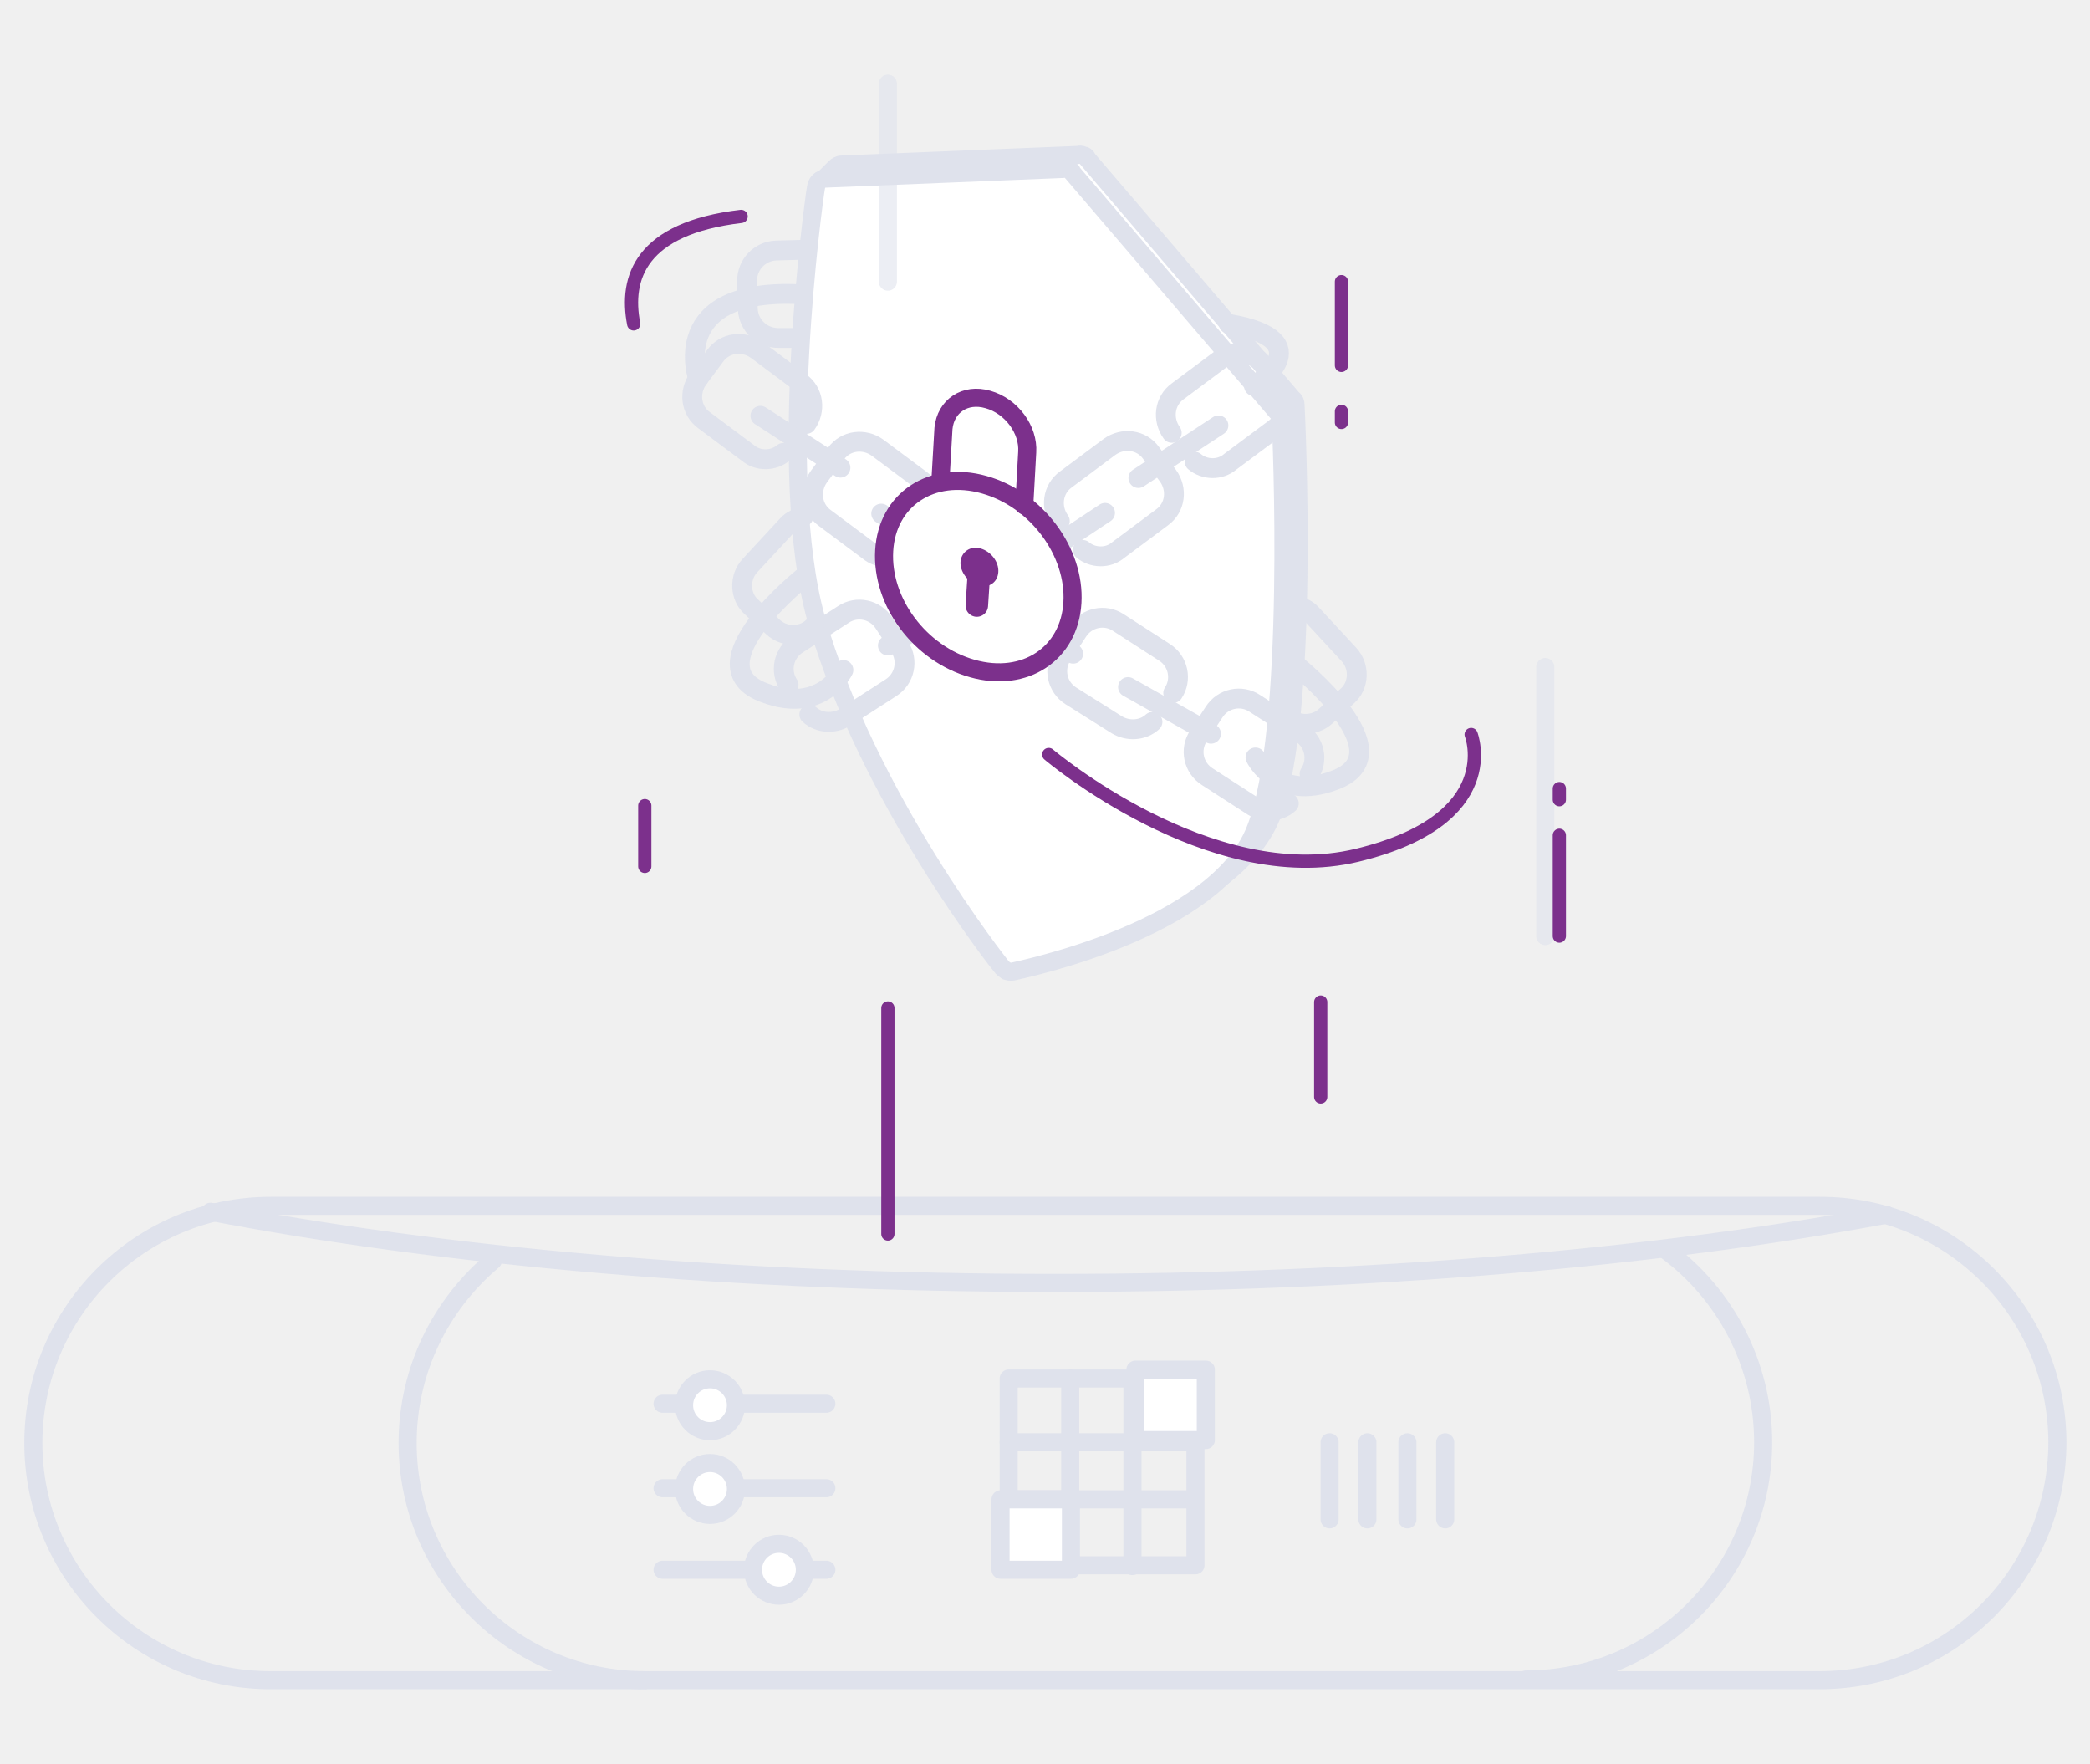
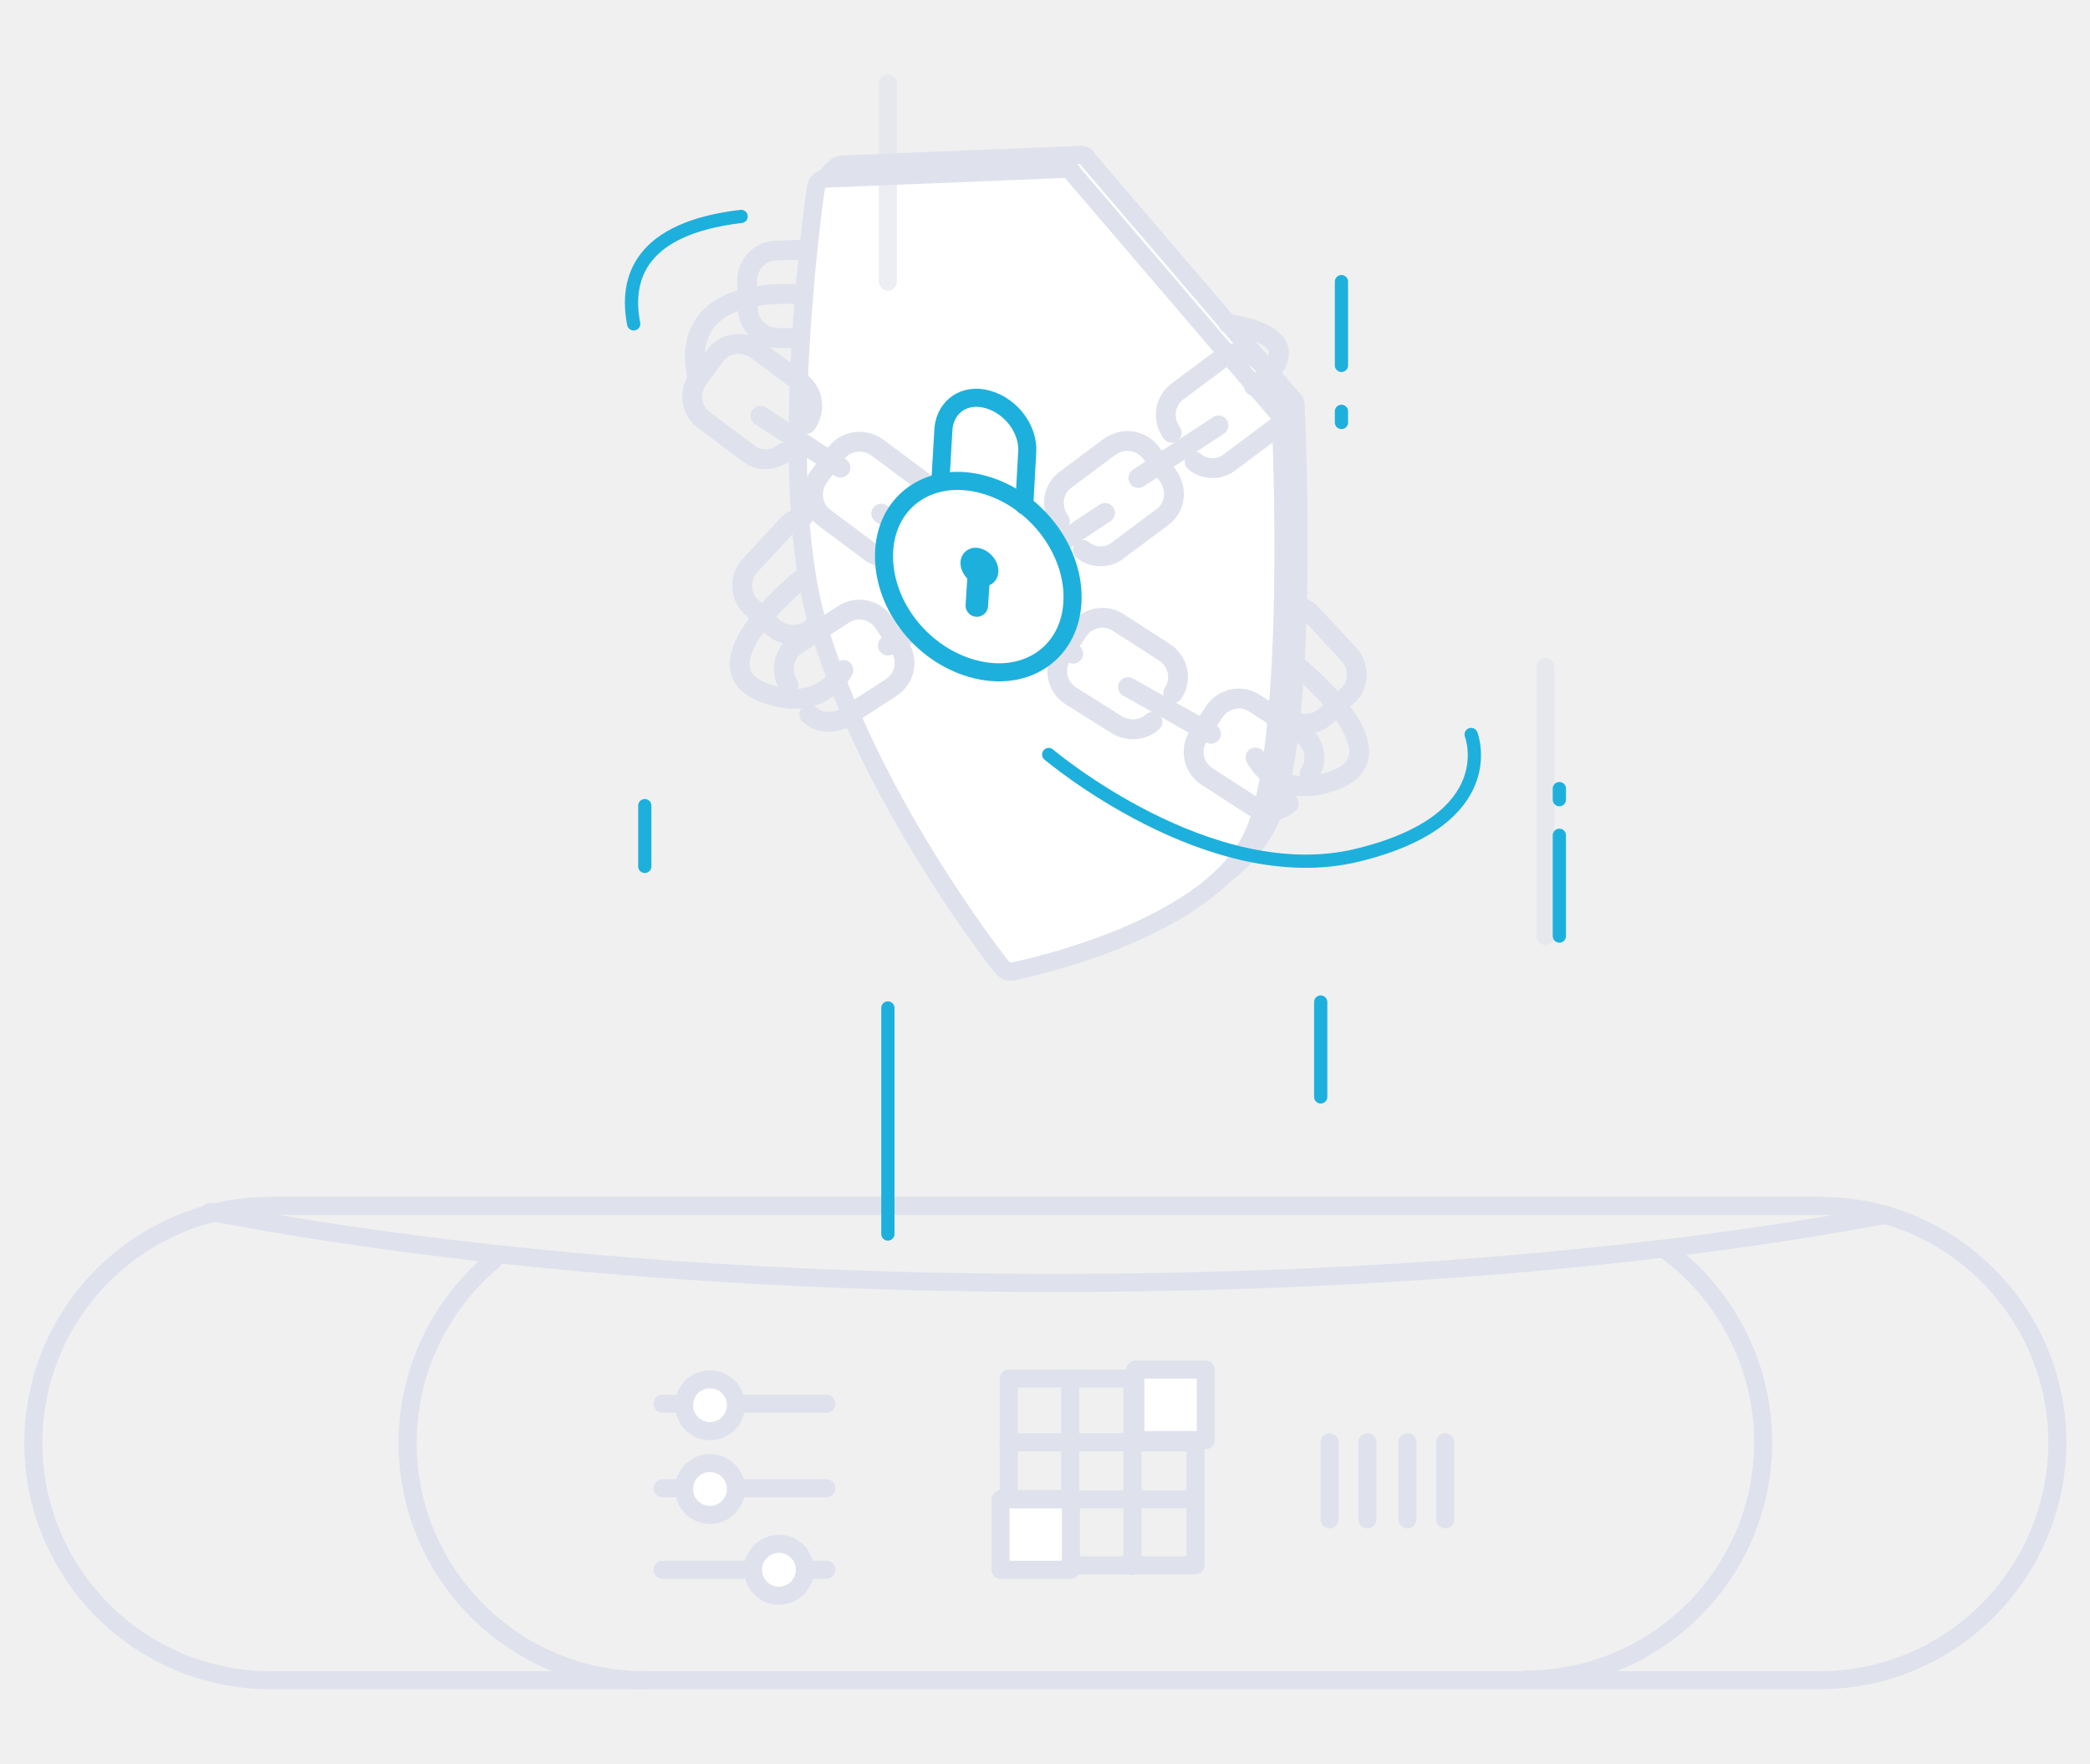
<svg xmlns="http://www.w3.org/2000/svg" version="1.1" id="Calque_1" x="0px" y="0px" width="282px" height="238px" viewBox="0 0 282 238" style="enable-background:new 0 0 282 238;" xml:space="preserve">
  <style type="text/css">
	.st0{fill:none;stroke:#DFE2EC;stroke-width:2.439;stroke-linecap:round;stroke-linejoin:round;stroke-miterlimit:10;}
	.st1{fill:none;stroke:#DFE2EC;stroke-width:2.439;stroke-linecap:round;stroke-linejoin:round;stroke-miterlimit:10;}
	.st2{fill:#FFFFFF;stroke:#DFE2EC;stroke-width:2.439;stroke-linecap:round;stroke-linejoin:round;stroke-miterlimit:10;}
	.st3{fill:#FFFFFF;stroke:#DFE2EC;stroke-width:2.439;stroke-linecap:round;stroke-linejoin:round;stroke-miterlimit:10;}
	.st4{fill:none;stroke:#DFE2EC;stroke-width:2.678;stroke-linecap:round;stroke-linejoin:round;stroke-miterlimit:10;}
- 	.st5{fill:#FFFFFF;stroke:#7C308C;stroke-width:2.439;stroke-linecap:round;stroke-linejoin:round;stroke-miterlimit:10;}
- 	.st6{fill:none;stroke:#7C308C;stroke-width:2.439;stroke-linecap:round;stroke-linejoin:round;stroke-miterlimit:10;}
- 	.st7{fill:#7C308C;}
- 	.st8{fill:none;stroke:#7C308C;stroke-width:3.038;stroke-linecap:round;stroke-linejoin:round;stroke-miterlimit:10;}
- 	.st9{fill:none;stroke:#7C308C;stroke-width:1.785;stroke-linecap:round;stroke-linejoin:round;stroke-miterlimit:10;}
- 	
+ 	.st5{fill:#FFFFFF;stroke:#1EB0DC;stroke-width:2.439;stroke-linecap:round;stroke-linejoin:round;stroke-miterlimit:10;}
+ 	.st6{fill:none;stroke:#1EB0DC;stroke-width:2.439;stroke-linecap:round;stroke-linejoin:round;stroke-miterlimit:10;}
+ 	.st7{fill:#1EB0DC;}
+ 	.st8{fill:none;stroke:#1EB0DC;stroke-width:3.038;stroke-linecap:round;stroke-linejoin:round;stroke-miterlimit:10;}
+ 	.st9{fill:none;stroke:#1EB0DC;stroke-width:1.785;stroke-linecap:round;stroke-linejoin:round;stroke-miterlimit:10;}
+ 
		.st10{opacity:0.6;fill:none;stroke:#DFE2EC;stroke-width:2.439;stroke-linecap:round;stroke-linejoin:round;stroke-miterlimit:10;enable-background:new    ;}
</style>
  <g>
    <g id="Calque_6">
      <path class="st0" d="M245.5,226.7h-209c-17.7,0-32-14.4-32-32l0,0c0-17.7,14.4-32,32-32h209.1c17.7,0,32,14.4,32,32l0,0    C277.5,212.4,263.2,226.7,245.5,226.7z" />
      <path class="st0" d="M224.8,168.7c7.9,5.8,13.1,15.3,13.1,25.9l0,0c0,17.7-14.4,32-32,32" />
      <path class="st0" d="M87,226.7c-17.7,0-32-14.4-32-32l0,0c0-9.9,4.5-18.7,11.5-24.6" />
      <path class="st0" d="M254.5,163.9c-31,5.8-69.9,9.2-112.2,9.2c-43.1,0-82.7-3.6-113.9-9.6" />
      <rect x="136.1" y="186" class="st0" width="25.2" height="25.2" />
      <line class="st0" x1="144.4" y1="186" x2="144.4" y2="211.3" />
      <line class="st0" x1="152.8" y1="186" x2="152.8" y2="211.3" />
      <line class="st1" x1="136.1" y1="194.6" x2="161.2" y2="194.6" />
      <line class="st0" x1="136.1" y1="202.3" x2="161.2" y2="202.3" />
      <rect x="153.2" y="184.8" class="st2" width="9.5" height="9.5" />
      <rect x="135" y="202.3" class="st2" width="9.5" height="9.5" />
      <line class="st1" x1="179.4" y1="194.6" x2="179.4" y2="205" />
      <line class="st1" x1="184.5" y1="194.6" x2="184.5" y2="205" />
      <line class="st1" x1="189.9" y1="194.6" x2="189.9" y2="205" />
      <line class="st1" x1="195" y1="194.6" x2="195" y2="205" />
      <line class="st1" x1="89.4" y1="189.4" x2="111.5" y2="189.4" />
      <circle class="st2" cx="95.8" cy="189.6" r="3.5" />
      <line class="st1" x1="89.4" y1="200.8" x2="111.5" y2="200.8" />
      <circle class="st2" cx="95.8" cy="200.9" r="3.5" />
      <line class="st1" x1="111.5" y1="211.8" x2="89.4" y2="211.8" />
      <circle class="st2" cx="105.1" cy="211.8" r="3.5" />
      <path class="st3" d="M174.8,54.6c0-0.3-0.1-0.6-0.4-0.8l-27.8-32.5l0,0c0,0,0,0,0-0.1c-0.1-0.1-0.2-0.2-0.3-0.2c0,0,0,0-0.1,0    c-0.1-0.1-0.2-0.1-0.3-0.1h0.1c-0.1,0-0.3-0.1-0.4,0l0,0l0,0l-32,1.3c-0.4,0-0.7,0.2-0.9,0.4l0,0l-2.1,2.1h1.5    c-0.9,6.9-4.8,39.2,0.2,56.8c6.9,24.2,24.9,46.9,25.1,47.1l0.1,0.1l0.1,0.1l0,0c0.1,0.1,0.3,0.2,0.4,0.3h0.1    c0.2,0.1,0.3,0.1,0.4,0.1s0.2,0,0.3,0c1.2-0.3,27.5-5.6,32.8-19.2C176.8,96.6,174.9,56.3,174.8,54.6z" />
      <path class="st3" d="M172.8,56.5c0-0.3-0.1-0.6-0.4-0.8l-27.8-32.5l0,0c0,0,0,0,0-0.1c-0.1-0.1-0.2-0.2-0.3-0.2c0,0,0,0-0.1,0    c-0.1-0.1-0.2-0.1-0.3-0.1h-0.1c-0.1,0-0.3-0.1-0.4,0l0,0l0,0l-32,1.3c-0.7,0-1.2,0.5-1.3,1.2c-0.3,1.6-5.4,38.7,0,58.1    c6.9,24.2,24.9,46.9,25.1,47.1l0.1,0.1l0.1,0.1l0,0c0.1,0.1,0.3,0.2,0.4,0.3h0.1c0.2,0.1,0.3,0.1,0.4,0.1s0.2,0,0.3,0    c1.2-0.3,27.5-5.6,32.8-19.2C174.7,98.6,172.9,58.3,172.8,56.5z" />
    </g>
    <g id="Calque_7">
      <g>
        <g>
          <path class="st4" d="M105.7,61.1c-1.3,1.1-3.4,1.2-4.8,0L95,56.7c-1.8-1.3-2.1-3.8-0.8-5.6l2.3-3.1c1.3-1.8,3.8-2.1,5.6-0.8      l5.9,4.4c1.8,1.3,2.1,3.8,0.8,5.6" />
          <line class="st4" x1="102.6" y1="56.1" x2="113.4" y2="63.1" />
        </g>
        <g>
          <path class="st4" d="M107.5,45.6H105c-2.2,0-4-1.7-4.1-3.9l-0.1-3.8c0-2.2,1.7-4,3.9-4.1l3.7-0.1" />
        </g>
        <g>
          <path class="st4" d="M122,74.3c-1.3,1.1-3.4,1.2-4.8,0l-5.9-4.4c-1.8-1.3-2.1-3.8-0.8-5.6l2.3-3.1c1.3-1.8,3.8-2.1,5.6-0.8      l5.9,4.4c1.8,1.3,2.1,3.8,0.8,5.6" />
          <line class="st4" x1="118.9" y1="69.3" x2="129.7" y2="76.3" />
        </g>
        <g>
          <path class="st4" d="M137.2,86.2c-1.3,1.1-3.4,1.2-4.8,0l-5.9-4.4c-1.8-1.3-2.1-3.8-0.8-5.6l2.3-3.1c1.3-1.8,3.8-2.1,5.6-0.8      l5.9,4.4c1.8,1.3,2.1,3.8,0.8,5.6" />
          <line class="st4" x1="134.1" y1="81.2" x2="144.8" y2="88.2" />
        </g>
        <g>
          <path class="st4" d="M155.5,97.4c-1.3,1.2-3.3,1.3-4.8,0.4l-6.2-3.9c-1.9-1.2-2.4-3.7-1.2-5.5l2.1-3.2c1.2-1.9,3.7-2.4,5.5-1.2      l6.2,4c1.9,1.2,2.4,3.7,1.2,5.5" />
          <line class="st4" x1="152.2" y1="92.7" x2="163.4" y2="99" />
        </g>
        <g>
          <path class="st4" d="M173.9,108.4c-1.3,1.2-3.3,1.3-4.8,0.4l-6.2-4c-1.9-1.2-2.4-3.7-1.2-5.5l2.1-3.2c1.2-1.9,3.7-2.4,5.5-1.2      l6.2,4c1.9,1.2,2.4,3.7,1.2,5.5" />
        </g>
        <g>
          <path class="st4" d="M174.8,81.7c0.8,0.2,1.6,0.5,2.2,1.2l5,5.4c1.5,1.6,1.4,4.2-0.2,5.6l-2.9,2.7c-1.6,1.5-4.2,1.4-5.6-0.2" />
        </g>
        <path class="st4" d="M94.2,51.1c0,0-4.3-12.3,13.8-11.4" />
        <path class="st4" d="M174.7,89.6c0,0,15.3,12.1,5.3,15.7c-7.7,2.9-10.6-3.1-10.6-3.1" />
      </g>
      <g>
        <g>
          <path class="st4" d="M161.2,62.3c1.3,1.1,3.4,1.2,4.8,0l5.9-4.4c1.8-1.3,2.1-3.8,0.8-5.6l-2.3-3.1c-1.3-1.8-3.8-2.1-5.6-0.8      l-5.9,4.4c-1.8,1.3-2.1,3.8-0.8,5.6" />
          <line class="st4" x1="164.4" y1="57.4" x2="153.6" y2="64.5" />
        </g>
        <g>
          <path class="st4" d="M146.1,74.2c1.3,1.1,3.4,1.2,4.8,0l5.9-4.4c1.8-1.3,2.1-3.8,0.8-5.6l-2.3-3.1c-1.3-1.8-3.8-2.1-5.6-0.8      l-5.9,4.4c-1.8,1.3-2.1,3.8-0.8,5.6" />
          <line class="st4" x1="149.1" y1="69.2" x2="138.4" y2="76.3" />
        </g>
        <g>
          <path class="st4" d="M127.6,85.5c1.3,1.2,3.3,1.3,4.8,0.4l6.2-4c1.9-1.2,2.4-3.7,1.2-5.5l-2.1-3.2c-1.2-1.9-3.7-2.4-5.5-1.2      l-6.2,4c-1.9,1.2-2.4,3.7-1.2,5.5" />
          <line class="st4" x1="131.1" y1="80.7" x2="119.8" y2="87.1" />
        </g>
        <g>
          <path class="st4" d="M109.2,96.4c1.3,1.2,3.3,1.3,4.8,0.4l6.2-4c1.9-1.2,2.4-3.7,1.2-5.5l-2.1-3.2c-1.2-1.9-3.7-2.4-5.5-1.2      l-6.2,4c-1.9,1.2-2.4,3.7-1.2,5.5" />
        </g>
        <g>
          <path class="st4" d="M108.4,69.7c-0.8,0.2-1.6,0.5-2.2,1.2l-5,5.4c-1.5,1.6-1.4,4.2,0.2,5.6l2.9,2.7c1.6,1.5,4.2,1.4,5.6-0.2" />
        </g>
        <path class="st4" d="M108.5,77.8c0,0-15.3,12.1-5.3,15.7c7.7,2.9,10.6-3.1,10.6-3.1" />
      </g>
      <path class="st4" d="M169.2,52.1c0,0,9.5-6.2-3.4-8.4" />
      <g>
        <path class="st5" d="M144.7,81.3c-0.4,6.9-6.4,10.9-13.5,8.9s-12.3-9-11.9-15.9s6.4-10.9,13.5-8.9     C139.9,67.4,145.1,74.5,144.7,81.3z" />
        <path class="st6" d="M138.2,68.2l0.4-7.2c0.2-3-2.1-6.2-5.3-7.1c-3.1-0.9-5.7,0.9-6,3.9l-0.4,6.9" />
        <g>
          <path class="st7" d="M134.7,77.2c-0.1,1.4-1.3,2.2-2.7,1.8c-1.4-0.4-2.5-1.9-2.4-3.2c0.1-1.3,1.3-2.2,2.7-1.8      C133.7,74.4,134.8,75.8,134.7,77.2z" />
          <line class="st8" x1="131.8" y1="81.7" x2="132.1" y2="77.1" />
        </g>
      </g>
      <line class="st9" x1="87" y1="108.7" x2="87" y2="116.9" />
      <line class="st9" x1="181" y1="49.3" x2="181" y2="38" />
      <line class="st9" x1="181" y1="55.5" x2="181" y2="57" />
      <path class="st9" d="M141.5,101.8c0,0,21.7,18.4,41.6,13.6c19.9-4.8,15.4-16.3,15.4-16.3" />
      <path class="st9" d="M85.5,43.7c-1.2-6.2,0.9-12.9,14.5-14.5" />
      <line class="st9" x1="119.8" y1="166.5" x2="119.8" y2="136" />
      <line class="st9" x1="178.2" y1="148" x2="178.2" y2="135.2" />
      <line class="st10" x1="208.5" y1="126.3" x2="208.5" y2="90" />
      <line class="st9" x1="210.4" y1="126.3" x2="210.4" y2="112.7" />
      <line class="st9" x1="210.4" y1="106.4" x2="210.4" y2="107.9" />
      <line class="st10" x1="119.8" y1="38" x2="119.8" y2="11.3" />
    </g>
  </g>
</svg>
